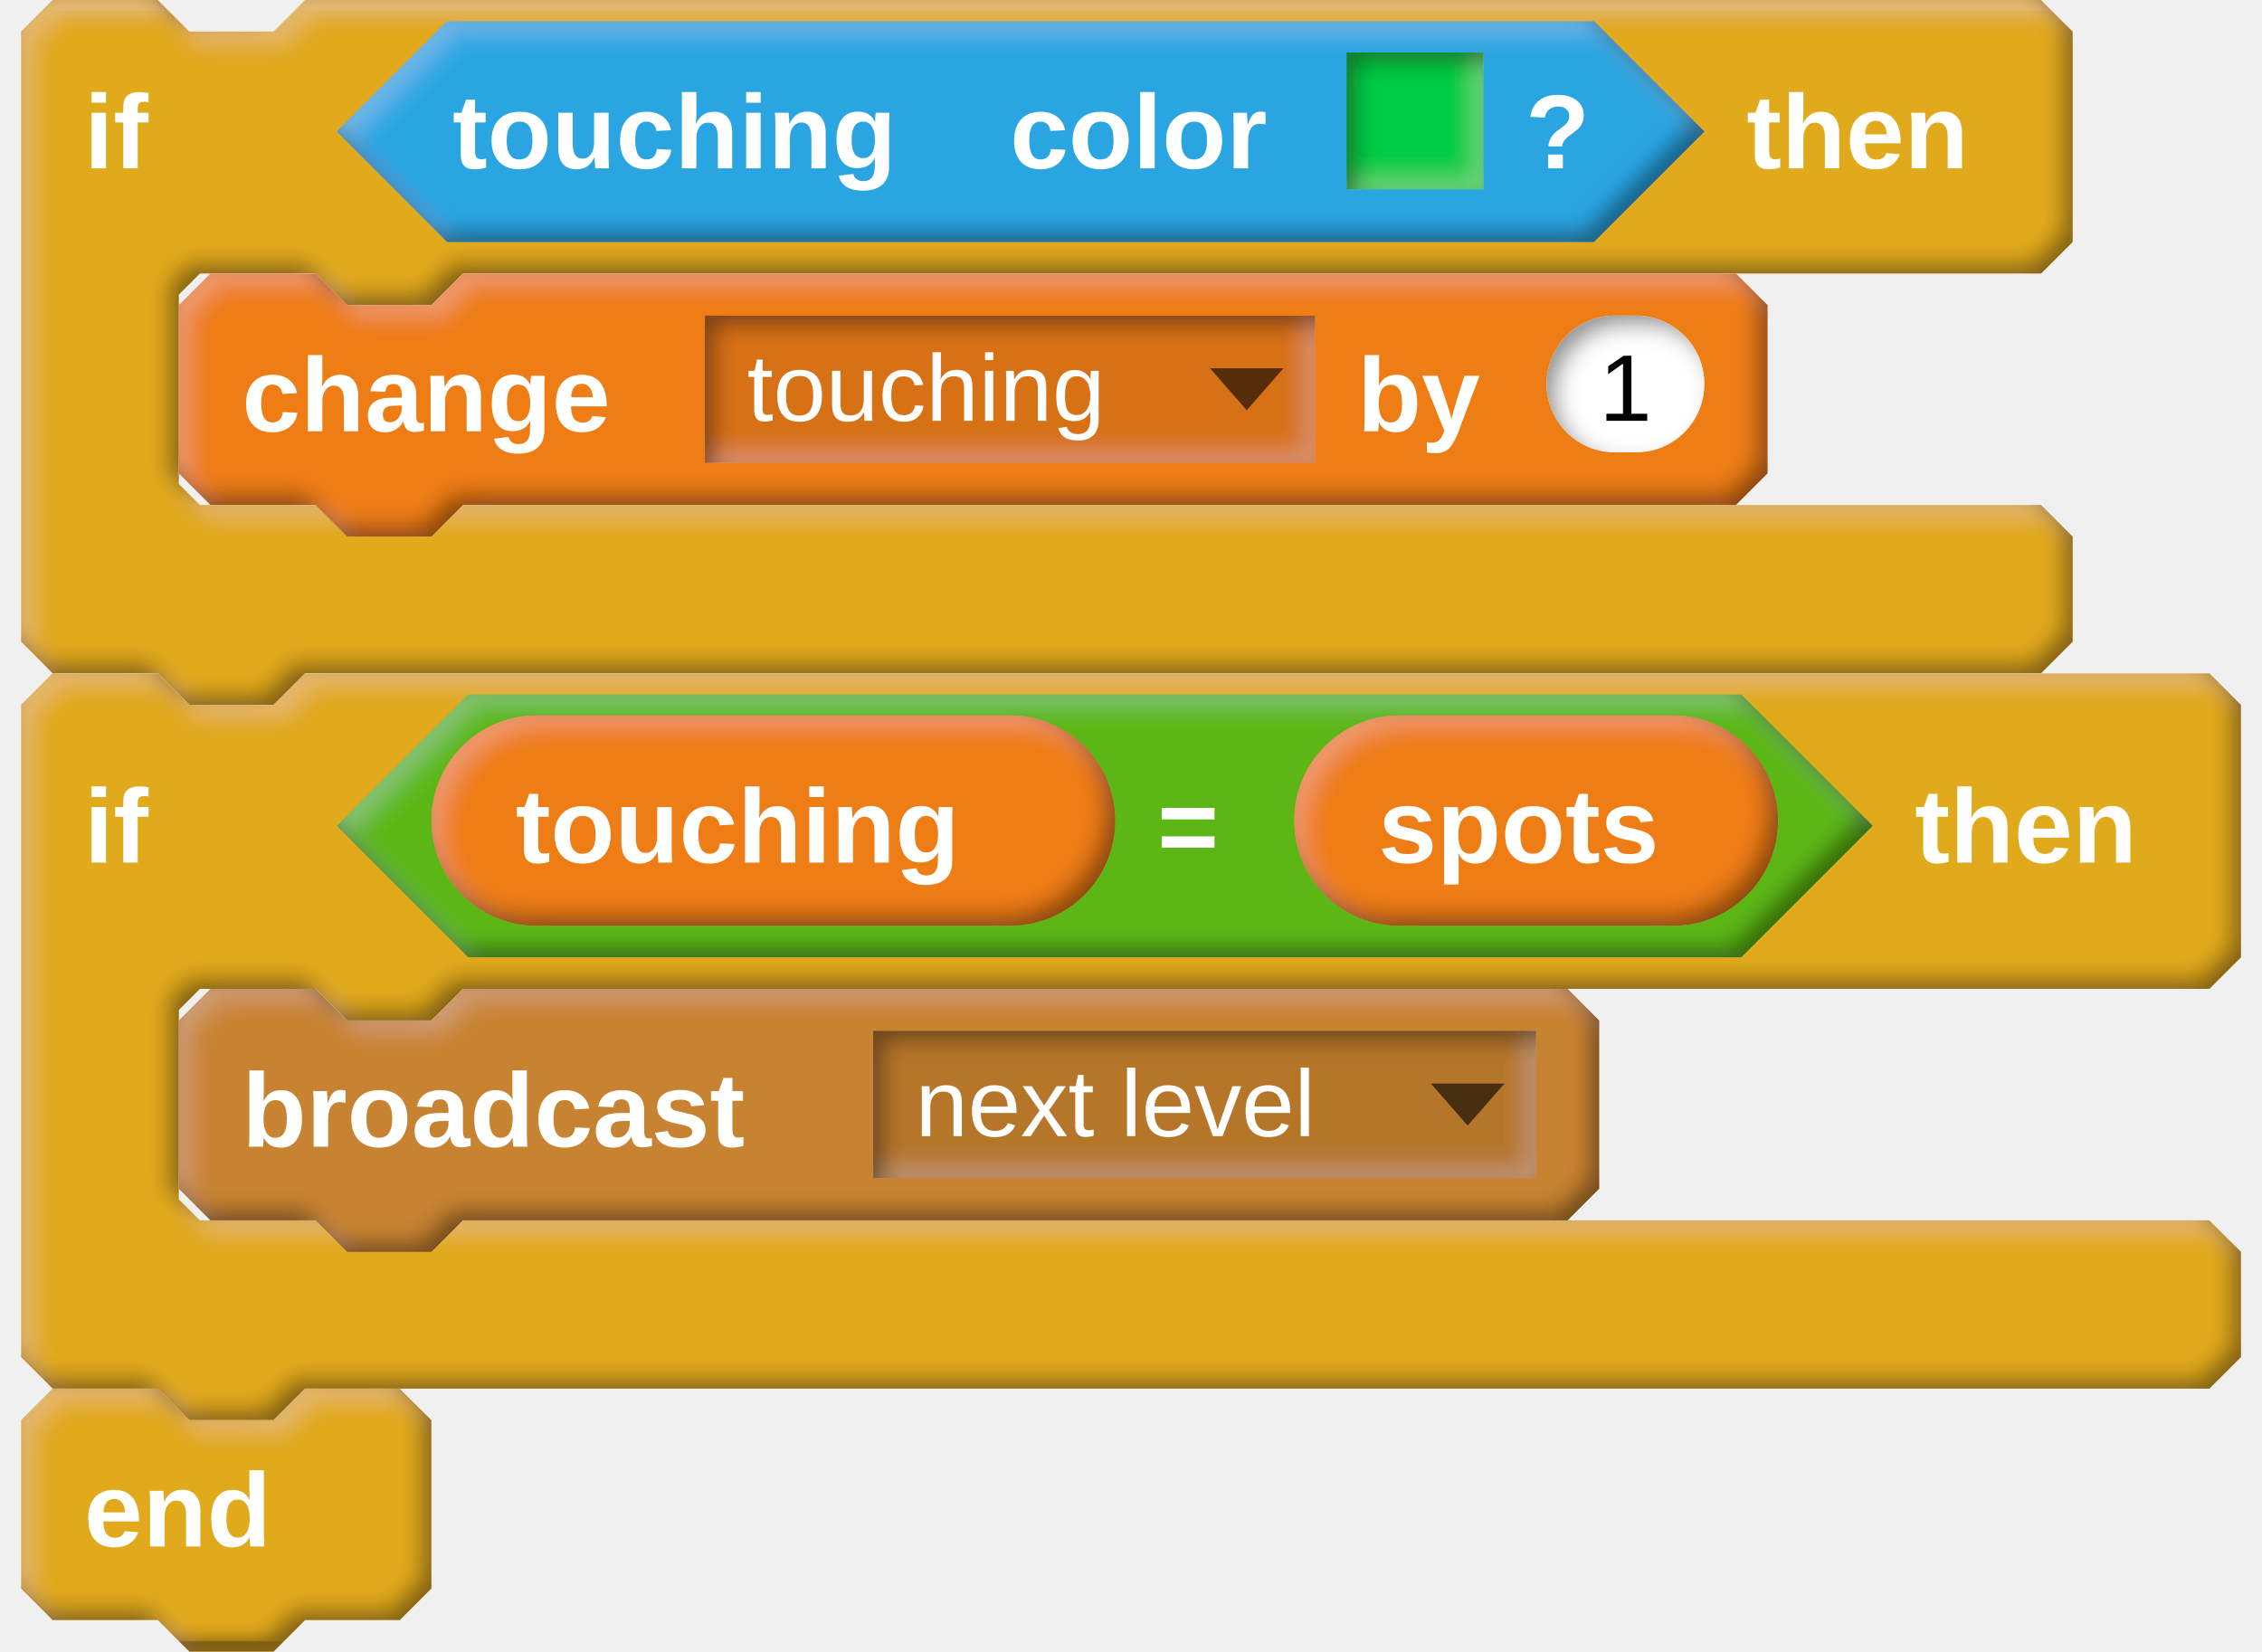
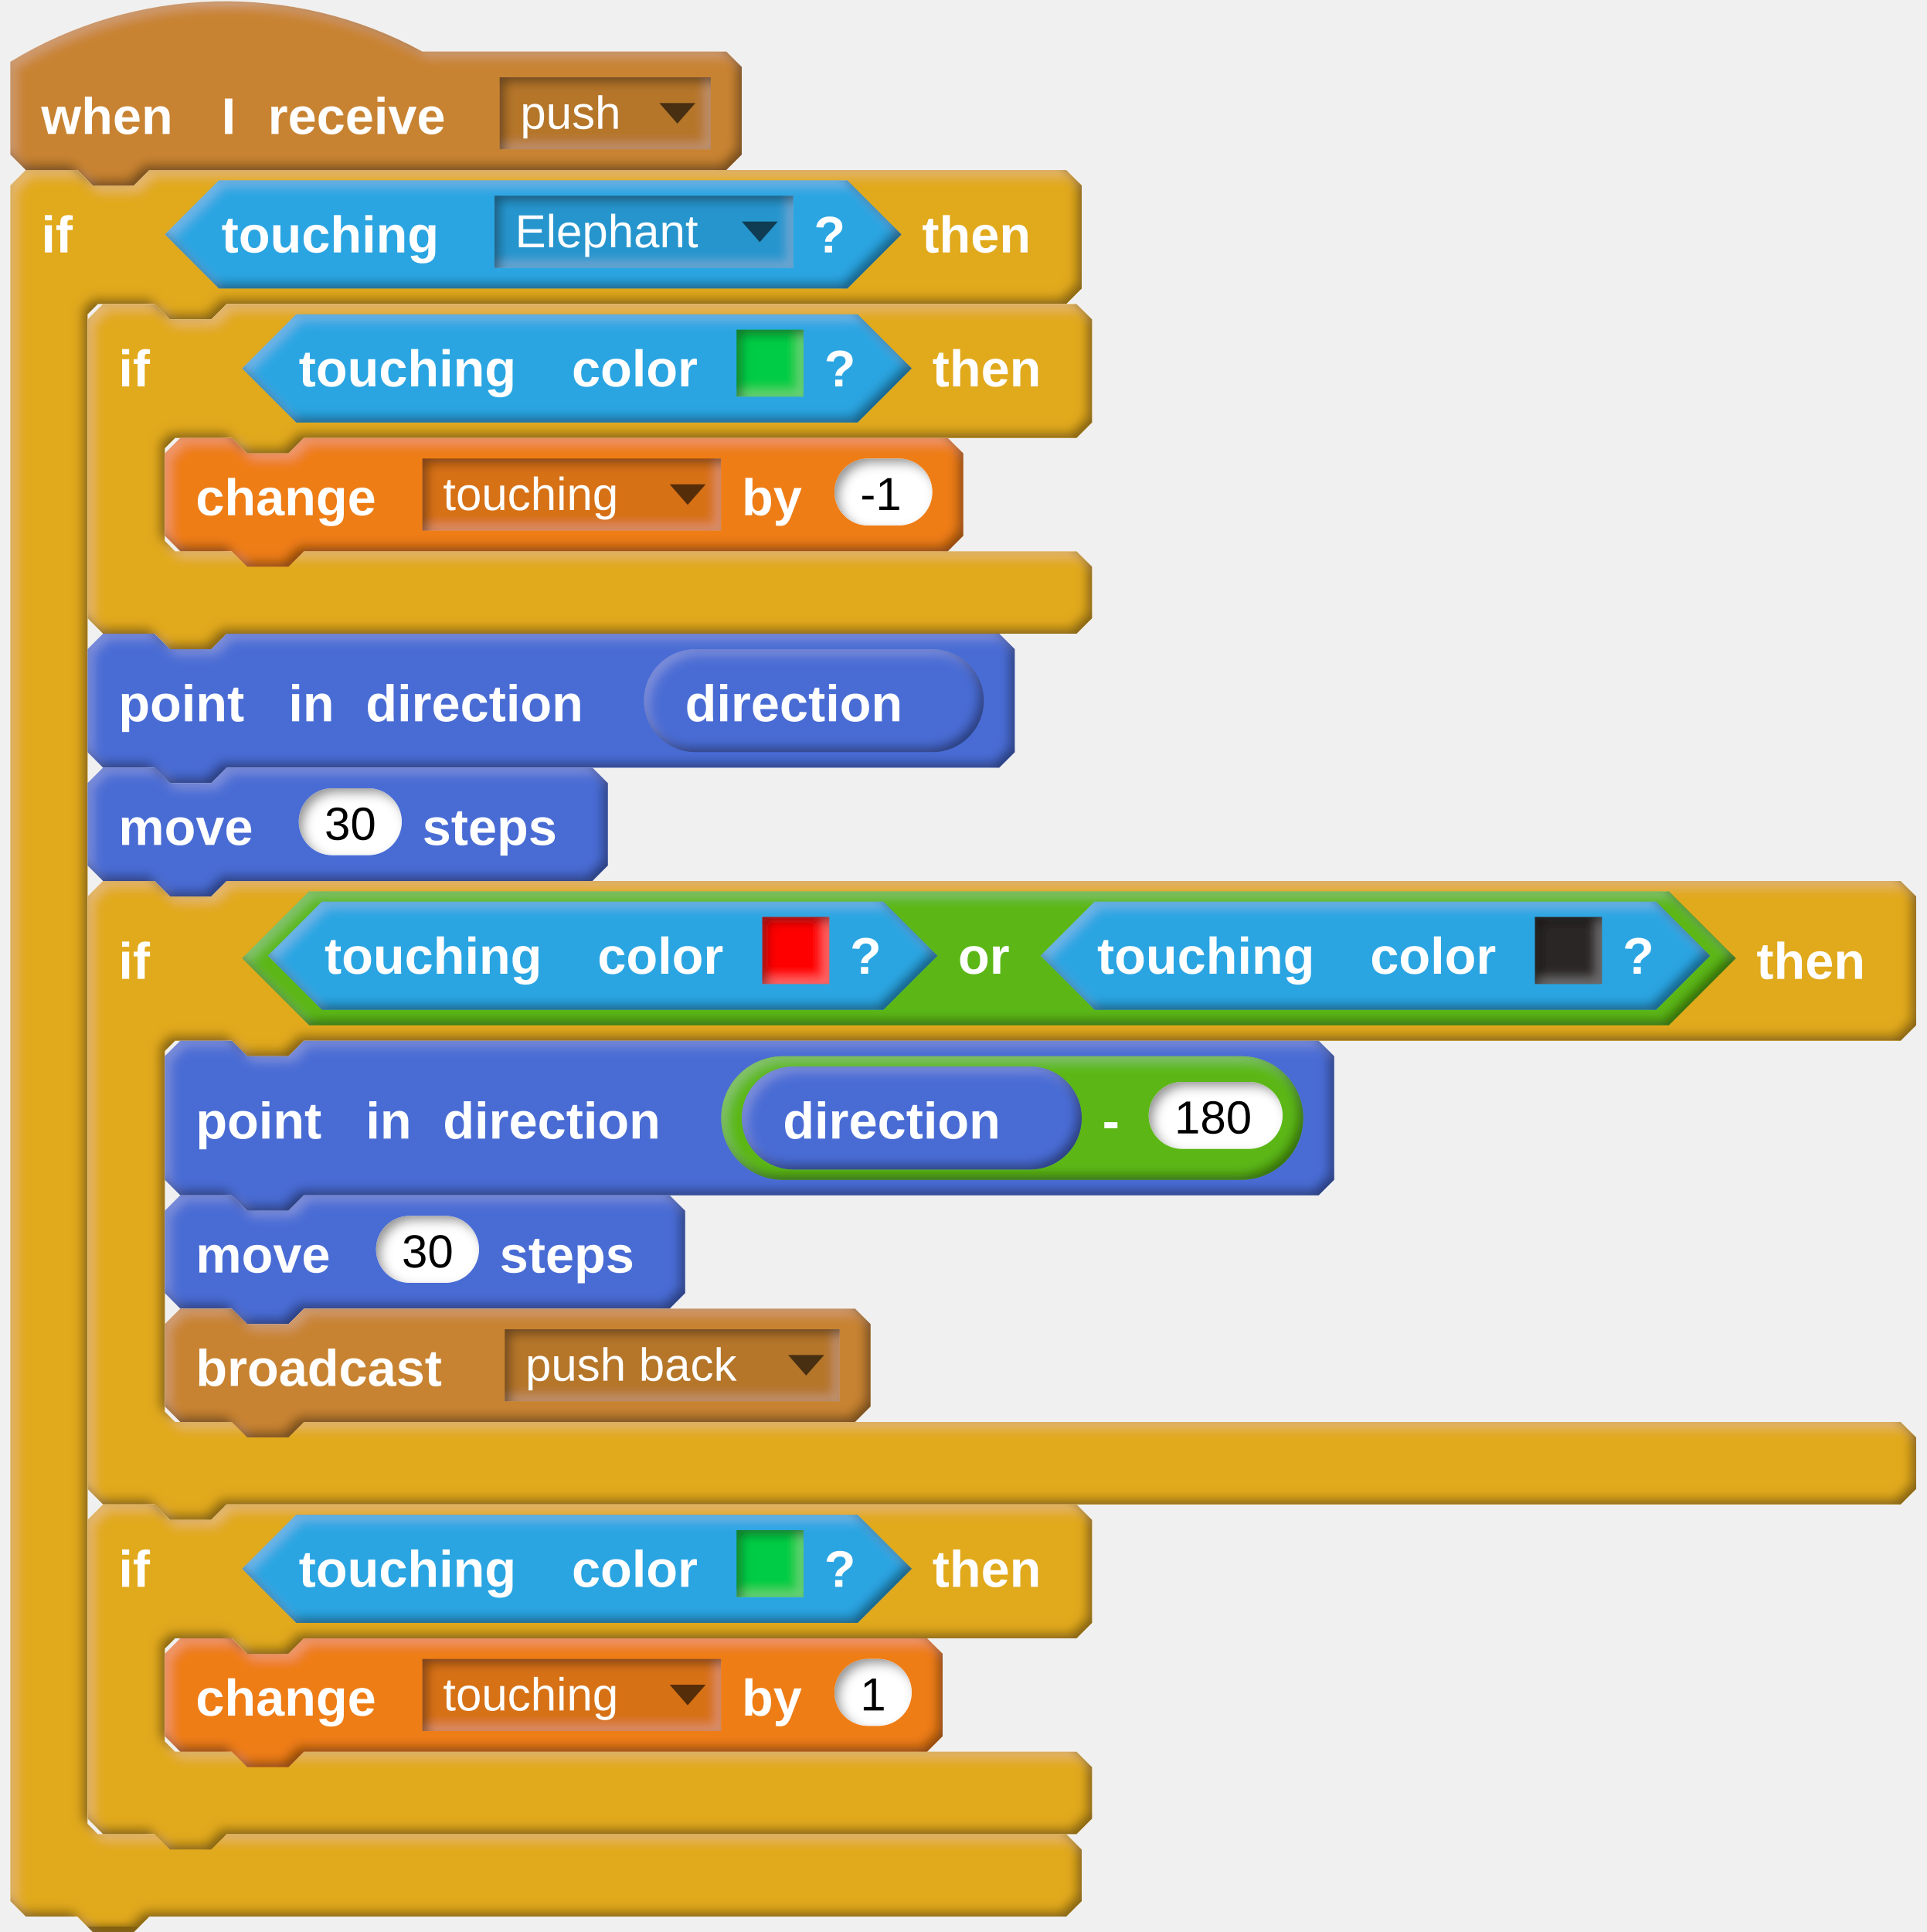
- <svg xmlns="http://www.w3.org/2000/svg" version="1.1" width="215" height="157">
+ <svg xmlns="http://www.w3.org/2000/svg" version="1.1" width="374" height="375">
  <defs>
    <filter id="bevelFilter" x0="-50%" y0="-50%" width="200%" height="200%">
      <feGaussianBlur result="blur-1" in="SourceAlpha" stdDeviation="1 1" />
      <feFlood result="flood-2" in="undefined" flood-color="#fff" flood-opacity="0.15" />
      <feOffset result="offset-3" in="blur-1" dx="1" dy="1" />
      <feComposite result="comp-4" operator="arithmetic" in="SourceAlpha" in2="offset-3" k2="1" k3="-1" />
      <feComposite result="comp-5" operator="in" in="flood-2" in2="comp-4" />
      <feFlood result="flood-6" in="undefined" flood-color="#000" flood-opacity="0.7" />
      <feOffset result="offset-7" in="blur-1" dx="-1" dy="-1" />
      <feComposite result="comp-8" operator="arithmetic" in="SourceAlpha" in2="offset-7" k2="1" k3="-1" />
      <feComposite result="comp-9" operator="in" in="flood-6" in2="comp-8" />
      <feMerge result="merge-10">
        <feMergeNode in="SourceGraphic" />
        <feMergeNode in="comp-5" />
        <feMergeNode in="comp-9" />
      </feMerge>
    </filter>
    <filter id="inputBevelFilter" x0="-50%" y0="-50%" width="200%" height="200%">
      <feGaussianBlur result="blur-1" in="SourceAlpha" stdDeviation="1 1" />
      <feFlood result="flood-2" in="undefined" flood-color="#fff" flood-opacity="0.15" />
      <feOffset result="offset-3" in="blur-1" dx="-1" dy="-1" />
      <feComposite result="comp-4" operator="arithmetic" in="SourceAlpha" in2="offset-3" k2="1" k3="-1" />
      <feComposite result="comp-5" operator="in" in="flood-2" in2="comp-4" />
      <feFlood result="flood-6" in="undefined" flood-color="#000" flood-opacity="0.7" />
      <feOffset result="offset-7" in="blur-1" dx="1" dy="1" />
      <feComposite result="comp-8" operator="arithmetic" in="SourceAlpha" in2="offset-7" k2="1" k3="-1" />
      <feComposite result="comp-9" operator="in" in="flood-6" in2="comp-8" />
      <feMerge result="merge-10">
        <feMergeNode in="SourceGraphic" />
        <feMergeNode in="comp-5" />
        <feMergeNode in="comp-9" />
      </feMerge>
    </filter>
    <filter id="inputDarkFilter" x0="-50%" y0="-50%" width="200%" height="200%">
      <feFlood result="flood-1" in="undefined" flood-color="#000" flood-opacity="0.2" />
      <feComposite result="comp-2" operator="in" in="flood-1" in2="SourceAlpha" />
      <feMerge result="merge-3">
        <feMergeNode in="SourceGraphic" />
        <feMergeNode in="comp-2" />
      </feMerge>
    </filter>
    <path d="M1.504 21L0 19.493 4.567 0h1.948l-.5 2.418s1.002-.502 3.006 0c2.006.503 3.008 2.01 6.517 2.01 3.508 0 4.463-.545 4.463-.545l-.823 9.892s-2.137 1.005-5.144.696c-3.007-.307-3.007-2.007-6.014-2.51-3.008-.502-4.512.503-4.512.503L1.504 21z" fill="#3f8d15" id="greenFlag" />
    <path d="M6.724 0C3.01 0 0 2.91 0 6.5c0 2.316 1.253 4.35 3.14 5.5H5.17v-1.256C3.364 10.126 2.07 8.46 2.07 6.5 2.07 4.015 4.152 2 6.723 2c1.14 0 2.184.396 2.993 1.053L8.31 4.13c-.45.344-.398.826.11 1.08L15 8.5 13.858.992c-.083-.547-.514-.714-.963-.37l-1.532 1.172A6.825 6.825 0 0 0 6.723 0z" fill="#fff" id="turnRight" />
    <path d="M3.637 1.794A6.825 6.825 0 0 1 8.277 0C11.99 0 15 2.91 15 6.5c0 2.316-1.253 4.35-3.14 5.5H9.83v-1.256c1.808-.618 3.103-2.285 3.103-4.244 0-2.485-2.083-4.5-4.654-4.5-1.14 0-2.184.396-2.993 1.053L6.69 4.13c.45.344.398.826-.11 1.08L0 8.5 1.142.992c.083-.547.514-.714.963-.37l1.532 1.172z" fill="#fff" id="turnLeft" />
    <path d="M0 0L4 4L0 8Z" fill="#111" id="addInput" />
    <path d="M4 0L4 8L0 4Z" fill="#111" id="delInput" />
    <g id="loopArrow">
      <path d="M8 0l2 -2l0 -3l3 0l-4 -5l-4 5l3 0l0 3l-8 0l0 2" fill="#000" opacity="0.3" />
      <path d="M8 0l2 -2l0 -3l3 0l-4 -5l-4 5l3 0l0 3l-8 0l0 2" fill="#fff" opacity="0.9" transform="translate(-1 -1)" />
    </g>
    <style>.sb-label{font-family:Lucida Grande,Verdana,Arial,DejaVu Sans,sans-serif;font-weight:700;fill:#fff;font-size:10px;word-spacing:+1px}.sb-obsolete{fill:#d42828}.sb-motion{fill:#4a6cd4}.sb-looks{fill:#8a55d7}.sb-sound{fill:#bb42c3}.sb-pen{fill:#0e9a6c}.sb-events{fill:#c88330}.sb-control{fill:#e1a91a}.sb-sensing{fill:#2ca5e2}.sb-operators{fill:#5cb712}.sb-variables{fill:#ee7d16}.sb-list{fill:#cc5b22}.sb-custom{fill:#632d99}.sb-custom-arg{fill:#5947b1}.sb-extension{fill:#4b4a60}.sb-grey{fill:#969696}.sb-bevel{filter:url(#bevelFilter)}.sb-input{filter:url(#inputBevelFilter)}.sb-input-number,.sb-input-number-dropdown,.sb-input-string{fill:#fff}.sb-literal-dropdown,.sb-literal-number,.sb-literal-number-dropdown,.sb-literal-string{font-weight:400;font-size:9px;word-spacing:0}.sb-literal-number,.sb-literal-number-dropdown,.sb-literal-string{fill:#000}.sb-darker{filter:url(#inputDarkFilter)}.sb-outline{stroke:#fff;stroke-opacity:.2;stroke-width:2;fill:none}.sb-define-hat-cap{stroke:#632d99;stroke-width:1;fill:#8e2ec2}.sb-comment{fill:#ffffa5;stroke:#d0d1d2;stroke-width:1}.sb-comment-line{fill:#ffff80}.sb-comment-label{font-family:Helevetica,Arial,DejaVu Sans,sans-serif;font-weight:700;fill:#5c5d5f;word-spacing:0;font-size:12px}</style>
  </defs>
  <g>
    <g transform="translate(0 0)">
      <g transform="translate(2 0)">
-         <path d="M 0 3 L 3 0 L 13 0 L 16 3 L 24 3 L 27 0 L 192 0 L 195 3 L 195 23 L 192 26 L 42 26 L 39 29 L 31 29 L 28 26 L 17 26 L 15 28 L 15 46 L 17 48 L 192 48 L 195 51 L 195 61 L 192 64 L 27 64 L 24 67 L 16 67 L 13 64 L 3 64 L 0 61" class="sb-control sb-bevel" />
+         <path d="M 0 12 L 0 12 A 80 80 0 0 1 80 10 L 139 10 L 142 13 L 142 30 L 139 33 L 27 33 L 24 36 L 16 36 L 13 33 L 3 33 L 0 30 Z" class="sb-events sb-bevel" />
+         <text x="0" y="10" class="sb-label " transform="translate(6 16)">when</text>
+         <text x="0" y="10" class="sb-label " transform="translate(41 16)">I</text>
+         <text x="0" y="10" class="sb-label " transform="translate(50 16)">receive</text>
+         <g transform="translate(95 15)">
+           <g width="41" height="14" class="sb-input sb-input-dropdown">
+             <rect x="0" y="0" width="41" height="14" class="sb-events sb-darker" />
+           </g>
+           <text x="0" y="10" class="sb-label sb-literal-dropdown" transform="translate(4 0)">push</text>
+           <polygon points="7 0 3.5 4 0 0" fill="#000" opacity="0.6" transform="translate(31 5)" />
+         </g>
+       </g>
+       <g transform="translate(2 33)">
+         <path d="M 0 3 L 3 0 L 13 0 L 16 3 L 24 3 L 27 0 L 205 0 L 208 3 L 208 23 L 205 26 L 42 26 L 39 29 L 31 29 L 28 26 L 17 26 L 15 28 L 15 321 L 17 323 L 205 323 L 208 326 L 208 336 L 205 339 L 27 339 L 24 342 L 16 342 L 13 339 L 3 339 L 0 336" class="sb-control sb-bevel" />
        <text x="0" y="10" class="sb-label " transform="translate(6 6)">if</text>
        <g transform="translate(30 2)">
-           <path d="M 10.5 0 L 119.5 0 130 10.5 L 130 10.5 119.5 21 L 10.5 21 0 10.5 L 0 10.5 10.5 0 Z" class="sb-sensing sb-bevel" />
+           <path d="M 10.5 0 L 132.5 0 143 10.5 L 143 10.5 132.5 21 L 10.5 21 0 10.5 L 0 10.5 10.5 0 Z" class="sb-sensing sb-bevel" />
          <text x="0" y="10" class="sb-label " transform="translate(11 4)">touching</text>
-           <text x="0" y="10" class="sb-label " transform="translate(64 4)">color</text>
-           <g transform="translate(96 3)">
-             <rect x="0" y="0" width="13" height="13" fill="#0c4" class="sb-input sb-input-color" />
-           </g>
-           <text x="0" y="10" class="sb-label " transform="translate(113 4)">?</text>
+           <g transform="translate(64 3)">
+             <g width="58" height="14" class="sb-input sb-input-dropdown">
+               <rect x="0" y="0" width="58" height="14" class="sb-sensing sb-darker" />
+             </g>
+             <text x="0" y="10" class="sb-label sb-literal-dropdown" transform="translate(4 0)">Elephant</text>
+             <polygon points="7 0 3.5 4 0 0" fill="#000" opacity="0.6" transform="translate(48 5)" />
+           </g>
+           <text x="0" y="10" class="sb-label " transform="translate(126 4)">?</text>
        </g>
-         <text x="0" y="10" class="sb-label " transform="translate(164 6)">then</text>
+         <text x="0" y="10" class="sb-label " transform="translate(177 6)">then</text>
        <g transform="translate(15 26)">
          <g transform="translate(0 0)">
-             <path d="M 0 3 L 3 0 L 13 0 L 16 3 L 24 3 L 27 0 L 148 0 L 151 3 L 151 19 L 148 22 L 27 22 L 24 25 L 16 25 L 13 22 L 3 22 L 0 19 Z" class="sb-variables sb-bevel" />
-             <text x="0" y="10" class="sb-label " transform="translate(6 5)">change</text>
-             <g transform="translate(50 4)">
-               <g width="58" height="14" class="sb-input sb-input-dropdown">
-                 <rect x="0" y="0" width="58" height="14" class="sb-variables sb-darker" />
-               </g>
-               <text x="0" y="10" class="sb-label sb-literal-dropdown" transform="translate(4 0)">touching</text>
-               <polygon points="7 0 3.5 4 0 0" fill="#000" opacity="0.6" transform="translate(48 5)" />
-             </g>
-             <text x="0" y="10" class="sb-label " transform="translate(112 5)">by</text>
-             <g transform="translate(130 4)">
-               <path d="M 6.5 0 L 8.5 0 A 6.5 6.5 0 0 1 8.5 13 L 6.5 13 A 6.5 6.5 0 0 1 6.5 0 Z" class="sb-input sb-input-number" />
-               <text x="0" y="10" class="sb-label sb-literal-number" transform="translate(5 0)">1</text>
+             <path d="M 0 3 L 3 0 L 13 0 L 16 3 L 24 3 L 27 0 L 192 0 L 195 3 L 195 23 L 192 26 L 42 26 L 39 29 L 31 29 L 28 26 L 17 26 L 15 28 L 15 46 L 17 48 L 192 48 L 195 51 L 195 61 L 192 64 L 27 64 L 24 67 L 16 67 L 13 64 L 3 64 L 0 61" class="sb-control sb-bevel" />
+             <text x="0" y="10" class="sb-label " transform="translate(6 6)">if</text>
+             <g transform="translate(30 2)">
+               <path d="M 10.5 0 L 119.5 0 130 10.5 L 130 10.5 119.5 21 L 10.5 21 0 10.5 L 0 10.5 10.5 0 Z" class="sb-sensing sb-bevel" />
+               <text x="0" y="10" class="sb-label " transform="translate(11 4)">touching</text>
+               <text x="0" y="10" class="sb-label " transform="translate(64 4)">color</text>
+               <g transform="translate(96 3)">
+                 <rect x="0" y="0" width="13" height="13" fill="#0c4" class="sb-input sb-input-color" />
+               </g>
+               <text x="0" y="10" class="sb-label " transform="translate(113 4)">?</text>
+             </g>
+             <text x="0" y="10" class="sb-label " transform="translate(164 6)">then</text>
+             <g transform="translate(15 26)">
+               <g transform="translate(0 0)">
+                 <path d="M 0 3 L 3 0 L 13 0 L 16 3 L 24 3 L 27 0 L 152 0 L 155 3 L 155 19 L 152 22 L 27 22 L 24 25 L 16 25 L 13 22 L 3 22 L 0 19 Z" class="sb-variables sb-bevel" />
+                 <text x="0" y="10" class="sb-label " transform="translate(6 5)">change</text>
+                 <g transform="translate(50 4)">
+                   <g width="58" height="14" class="sb-input sb-input-dropdown">
+                     <rect x="0" y="0" width="58" height="14" class="sb-variables sb-darker" />
+                   </g>
+                   <text x="0" y="10" class="sb-label sb-literal-dropdown" transform="translate(4 0)">touching</text>
+                   <polygon points="7 0 3.5 4 0 0" fill="#000" opacity="0.6" transform="translate(48 5)" />
+                 </g>
+                 <text x="0" y="10" class="sb-label " transform="translate(112 5)">by</text>
+                 <g transform="translate(130 4)">
+                   <path d="M 6.5 0 L 12.5 0 A 6.5 6.5 0 0 1 12.5 13 L 6.5 13 A 6.5 6.5 0 0 1 6.5 0 Z" class="sb-input sb-input-number" />
+                   <text x="0" y="10" class="sb-label sb-literal-number" transform="translate(5 0)">-1</text>
+                 </g>
+               </g>
+             </g>
+           </g>
+           <g transform="translate(0 64)">
+             <path d="M 0 3 L 3 0 L 13 0 L 16 3 L 24 3 L 27 0 L 177 0 L 180 3 L 180 23 L 177 26 L 27 26 L 24 29 L 16 29 L 13 26 L 3 26 L 0 23 Z" class="sb-motion sb-bevel" />
+             <text x="0" y="10" class="sb-label " transform="translate(6 7)">point</text>
+             <text x="0" y="10" class="sb-label " transform="translate(39 7)">in</text>
+             <text x="0" y="10" class="sb-label " transform="translate(54 7)">direction</text>
+             <g transform="translate(108 3)">
+               <path d="M 10 0 L 56 0 A 10 10 0 0 1 56 20 L 10 20 A 10 10 0 0 1 10 0 Z" class="sb-motion sb-bevel" />
+               <text x="0" y="10" class="sb-label " transform="translate(8 4)">direction</text>
+             </g>
+           </g>
+           <g transform="translate(0 90)">
+             <path d="M 0 3 L 3 0 L 13 0 L 16 3 L 24 3 L 27 0 L 98 0 L 101 3 L 101 19 L 98 22 L 27 22 L 24 25 L 16 25 L 13 22 L 3 22 L 0 19 Z" class="sb-motion sb-bevel" />
+             <text x="0" y="10" class="sb-label " transform="translate(6 5)">move</text>
+             <g transform="translate(41 4)">
+               <path d="M 6.5 0 L 13.5 0 A 6.5 6.5 0 0 1 13.5 13 L 6.5 13 A 6.5 6.5 0 0 1 6.5 0 Z" class="sb-input sb-input-number" />
+               <text x="0" y="10" class="sb-label sb-literal-number" transform="translate(5 0)">30</text>
+             </g>
+             <text x="0" y="10" class="sb-label " transform="translate(65 5)">steps</text>
+           </g>
+           <g transform="translate(0 112)">
+             <path d="M 0 3 L 3 0 L 13 0 L 16 3 L 24 3 L 27 0 L 352 0 L 355 3 L 355 28 L 352 31 L 42 31 L 39 34 L 31 34 L 28 31 L 17 31 L 15 33 L 15 103 L 17 105 L 352 105 L 355 108 L 355 118 L 352 121 L 27 121 L 24 124 L 16 124 L 13 121 L 3 121 L 0 118" class="sb-control sb-bevel" />
+             <text x="0" y="10" class="sb-label " transform="translate(6 9)">if</text>
+             <g transform="translate(30 2)">
+               <path d="M 13 0 L 277 0 290 13 L 290 13 277 26 L 13 26 0 13 L 0 13 13 0 Z" class="sb-operators sb-bevel" />
+               <g transform="translate(5 2)">
+                 <path d="M 10.5 0 L 119.5 0 130 10.5 L 130 10.5 119.5 21 L 10.5 21 0 10.5 L 0 10.5 10.5 0 Z" class="sb-sensing sb-bevel" />
+                 <text x="0" y="10" class="sb-label " transform="translate(11 4)">touching</text>
+                 <text x="0" y="10" class="sb-label " transform="translate(64 4)">color</text>
+                 <g transform="translate(96 3)">
+                   <rect x="0" y="0" width="13" height="13" fill="#f00" class="sb-input sb-input-color" />
+                 </g>
+                 <text x="0" y="10" class="sb-label " transform="translate(113 4)">?</text>
+               </g>
+               <text x="0" y="10" class="sb-label " transform="translate(139 6)">or</text>
+               <g transform="translate(155 2)">
+                 <path d="M 10.5 0 L 119.5 0 130 10.5 L 130 10.5 119.5 21 L 10.5 21 0 10.5 L 0 10.5 10.5 0 Z" class="sb-sensing sb-bevel" />
+                 <text x="0" y="10" class="sb-label " transform="translate(11 4)">touching</text>
+                 <text x="0" y="10" class="sb-label " transform="translate(64 4)">color</text>
+                 <g transform="translate(96 3)">
+                   <rect x="0" y="0" width="13" height="13" fill="#2a2725" class="sb-input sb-input-color" />
+                 </g>
+                 <text x="0" y="10" class="sb-label " transform="translate(113 4)">?</text>
+               </g>
+             </g>
+             <text x="0" y="10" class="sb-label " transform="translate(324 9)">then</text>
+             <g transform="translate(15 31)">
+               <g transform="translate(0 0)">
+                 <path d="M 0 3 L 3 0 L 13 0 L 16 3 L 24 3 L 27 0 L 224 0 L 227 3 L 227 27 L 224 30 L 27 30 L 24 33 L 16 33 L 13 30 L 3 30 L 0 27 Z" class="sb-motion sb-bevel" />
+                 <text x="0" y="10" class="sb-label " transform="translate(6 9)">point</text>
+                 <text x="0" y="10" class="sb-label " transform="translate(39 9)">in</text>
+                 <text x="0" y="10" class="sb-label " transform="translate(54 9)">direction</text>
+                 <g transform="translate(108 3)">
+                   <path d="M 12 0 L 101 0 A 12 12 0 0 1 101 24 L 12 24 A 12 12 0 0 1 12 0 Z" class="sb-operators sb-bevel" />
+                   <g transform="translate(4 2)">
+                     <path d="M 10 0 L 56 0 A 10 10 0 0 1 56 20 L 10 20 A 10 10 0 0 1 10 0 Z" class="sb-motion sb-bevel" />
+                     <text x="0" y="10" class="sb-label " transform="translate(8 4)">direction</text>
+                   </g>
+                   <text x="0" y="10" class="sb-label " transform="translate(74 6)">-</text>
+                   <g transform="translate(83 5)">
+                     <path d="M 6.5 0 L 19.5 0 A 6.5 6.5 0 0 1 19.5 13 L 6.5 13 A 6.5 6.5 0 0 1 6.5 0 Z" class="sb-input sb-input-number" />
+                     <text x="0" y="10" class="sb-label sb-literal-number" transform="translate(5 0)">180</text>
+                   </g>
+                 </g>
+               </g>
+               <g transform="translate(0 30)">
+                 <path d="M 0 3 L 3 0 L 13 0 L 16 3 L 24 3 L 27 0 L 98 0 L 101 3 L 101 19 L 98 22 L 27 22 L 24 25 L 16 25 L 13 22 L 3 22 L 0 19 Z" class="sb-motion sb-bevel" />
+                 <text x="0" y="10" class="sb-label " transform="translate(6 5)">move</text>
+                 <g transform="translate(41 4)">
+                   <path d="M 6.5 0 L 13.5 0 A 6.5 6.5 0 0 1 13.5 13 L 6.5 13 A 6.5 6.5 0 0 1 6.5 0 Z" class="sb-input sb-input-number" />
+                   <text x="0" y="10" class="sb-label sb-literal-number" transform="translate(5 0)">30</text>
+                 </g>
+                 <text x="0" y="10" class="sb-label " transform="translate(65 5)">steps</text>
+               </g>
+               <g transform="translate(0 52)">
+                 <path d="M 0 3 L 3 0 L 13 0 L 16 3 L 24 3 L 27 0 L 134 0 L 137 3 L 137 19 L 134 22 L 27 22 L 24 25 L 16 25 L 13 22 L 3 22 L 0 19 Z" class="sb-events sb-bevel" />
+                 <text x="0" y="10" class="sb-label " transform="translate(6 5)">broadcast</text>
+                 <g transform="translate(66 4)">
+                   <g width="65" height="14" class="sb-input sb-input-dropdown">
+                     <rect x="0" y="0" width="65" height="14" class="sb-events sb-darker" />
+                   </g>
+                   <text x="0" y="10" class="sb-label sb-literal-dropdown" transform="translate(4 0)">push back</text>
+                   <polygon points="7 0 3.5 4 0 0" fill="#000" opacity="0.6" transform="translate(55 5)" />
+                 </g>
+               </g>
+             </g>
+           </g>
+           <g transform="translate(0 233)">
+             <path d="M 0 3 L 3 0 L 13 0 L 16 3 L 24 3 L 27 0 L 192 0 L 195 3 L 195 23 L 192 26 L 42 26 L 39 29 L 31 29 L 28 26 L 17 26 L 15 28 L 15 46 L 17 48 L 192 48 L 195 51 L 195 61 L 192 64 L 27 64 L 24 67 L 16 67 L 13 64 L 3 64 L 0 61" class="sb-control sb-bevel" />
+             <text x="0" y="10" class="sb-label " transform="translate(6 6)">if</text>
+             <g transform="translate(30 2)">
+               <path d="M 10.5 0 L 119.5 0 130 10.5 L 130 10.5 119.5 21 L 10.5 21 0 10.5 L 0 10.5 10.5 0 Z" class="sb-sensing sb-bevel" />
+               <text x="0" y="10" class="sb-label " transform="translate(11 4)">touching</text>
+               <text x="0" y="10" class="sb-label " transform="translate(64 4)">color</text>
+               <g transform="translate(96 3)">
+                 <rect x="0" y="0" width="13" height="13" fill="#0c4" class="sb-input sb-input-color" />
+               </g>
+               <text x="0" y="10" class="sb-label " transform="translate(113 4)">?</text>
+             </g>
+             <text x="0" y="10" class="sb-label " transform="translate(164 6)">then</text>
+             <g transform="translate(15 26)">
+               <g transform="translate(0 0)">
+                 <path d="M 0 3 L 3 0 L 13 0 L 16 3 L 24 3 L 27 0 L 148 0 L 151 3 L 151 19 L 148 22 L 27 22 L 24 25 L 16 25 L 13 22 L 3 22 L 0 19 Z" class="sb-variables sb-bevel" />
+                 <text x="0" y="10" class="sb-label " transform="translate(6 5)">change</text>
+                 <g transform="translate(50 4)">
+                   <g width="58" height="14" class="sb-input sb-input-dropdown">
+                     <rect x="0" y="0" width="58" height="14" class="sb-variables sb-darker" />
+                   </g>
+                   <text x="0" y="10" class="sb-label sb-literal-dropdown" transform="translate(4 0)">touching</text>
+                   <polygon points="7 0 3.5 4 0 0" fill="#000" opacity="0.6" transform="translate(48 5)" />
+                 </g>
+                 <text x="0" y="10" class="sb-label " transform="translate(112 5)">by</text>
+                 <g transform="translate(130 4)">
+                   <path d="M 6.5 0 L 8.5 0 A 6.5 6.5 0 0 1 8.5 13 L 6.5 13 A 6.5 6.5 0 0 1 6.5 0 Z" class="sb-input sb-input-number" />
+                   <text x="0" y="10" class="sb-label sb-literal-number" transform="translate(5 0)">1</text>
+                 </g>
+               </g>
            </g>
          </g>
        </g>
-       </g>
-       <g transform="translate(2 64)">
-         <path d="M 0 3 L 3 0 L 13 0 L 16 3 L 24 3 L 27 0 L 208 0 L 211 3 L 211 27 L 208 30 L 42 30 L 39 33 L 31 33 L 28 30 L 17 30 L 15 32 L 15 50 L 17 52 L 208 52 L 211 55 L 211 65 L 208 68 L 27 68 L 24 71 L 16 71 L 13 68 L 3 68 L 0 65" class="sb-control sb-bevel" />
-         <text x="0" y="10" class="sb-label " transform="translate(6 8)">if</text>
-         <g transform="translate(30 2)">
-           <path d="M 12.5 0 L 133.5 0 146 12.5 L 146 12.5 133.5 25 L 12.5 25 0 12.5 L 0 12.5 12.5 0 Z" class="sb-operators sb-bevel" />
-           <g transform="translate(9 2)">
-             <path d="M 10 0 L 55 0 A 10 10 0 0 1 55 20 L 10 20 A 10 10 0 0 1 10 0 Z" class="sb-variables sb-bevel" />
-             <text x="0" y="10" class="sb-label " transform="translate(8 4)">touching</text>
-           </g>
-           <text x="0" y="10" class="sb-label " transform="translate(78 6)">=</text>
-           <g transform="translate(91 2)">
-             <path d="M 10 0 L 36 0 A 10 10 0 0 1 36 20 L 10 20 A 10 10 0 0 1 10 0 Z" class="sb-variables sb-bevel" />
-             <text x="0" y="10" class="sb-label " transform="translate(8 4)">spots</text>
-           </g>
-         </g>
-         <text x="0" y="10" class="sb-label " transform="translate(180 8)">then</text>
-         <g transform="translate(15 30)">
-           <g transform="translate(0 0)">
-             <path d="M 0 3 L 3 0 L 13 0 L 16 3 L 24 3 L 27 0 L 132 0 L 135 3 L 135 19 L 132 22 L 27 22 L 24 25 L 16 25 L 13 22 L 3 22 L 0 19 Z" class="sb-events sb-bevel" />
-             <text x="0" y="10" class="sb-label " transform="translate(6 5)">broadcast</text>
-             <g transform="translate(66 4)">
-               <g width="63" height="14" class="sb-input sb-input-dropdown">
-                 <rect x="0" y="0" width="63" height="14" class="sb-events sb-darker" />
-               </g>
-               <text x="0" y="10" class="sb-label sb-literal-dropdown" transform="translate(4 0)">next level</text>
-               <polygon points="7 0 3.5 4 0 0" fill="#000" opacity="0.6" transform="translate(53 5)" />
-             </g>
-           </g>
-         </g>
-       </g>
-       <g transform="translate(2 132)">
-         <path d="M 0 3 L 3 0 L 13 0 L 16 3 L 24 3 L 27 0 L 36 0 L 39 3 L 39 19 L 36 22 L 27 22 L 24 25 L 16 25 L 13 22 L 3 22 L 0 19 Z" class="sb-control sb-bevel" />
-         <text x="0" y="10" class="sb-label " transform="translate(6 5)">end</text>
      </g>
    </g>
  </g>
</svg>
